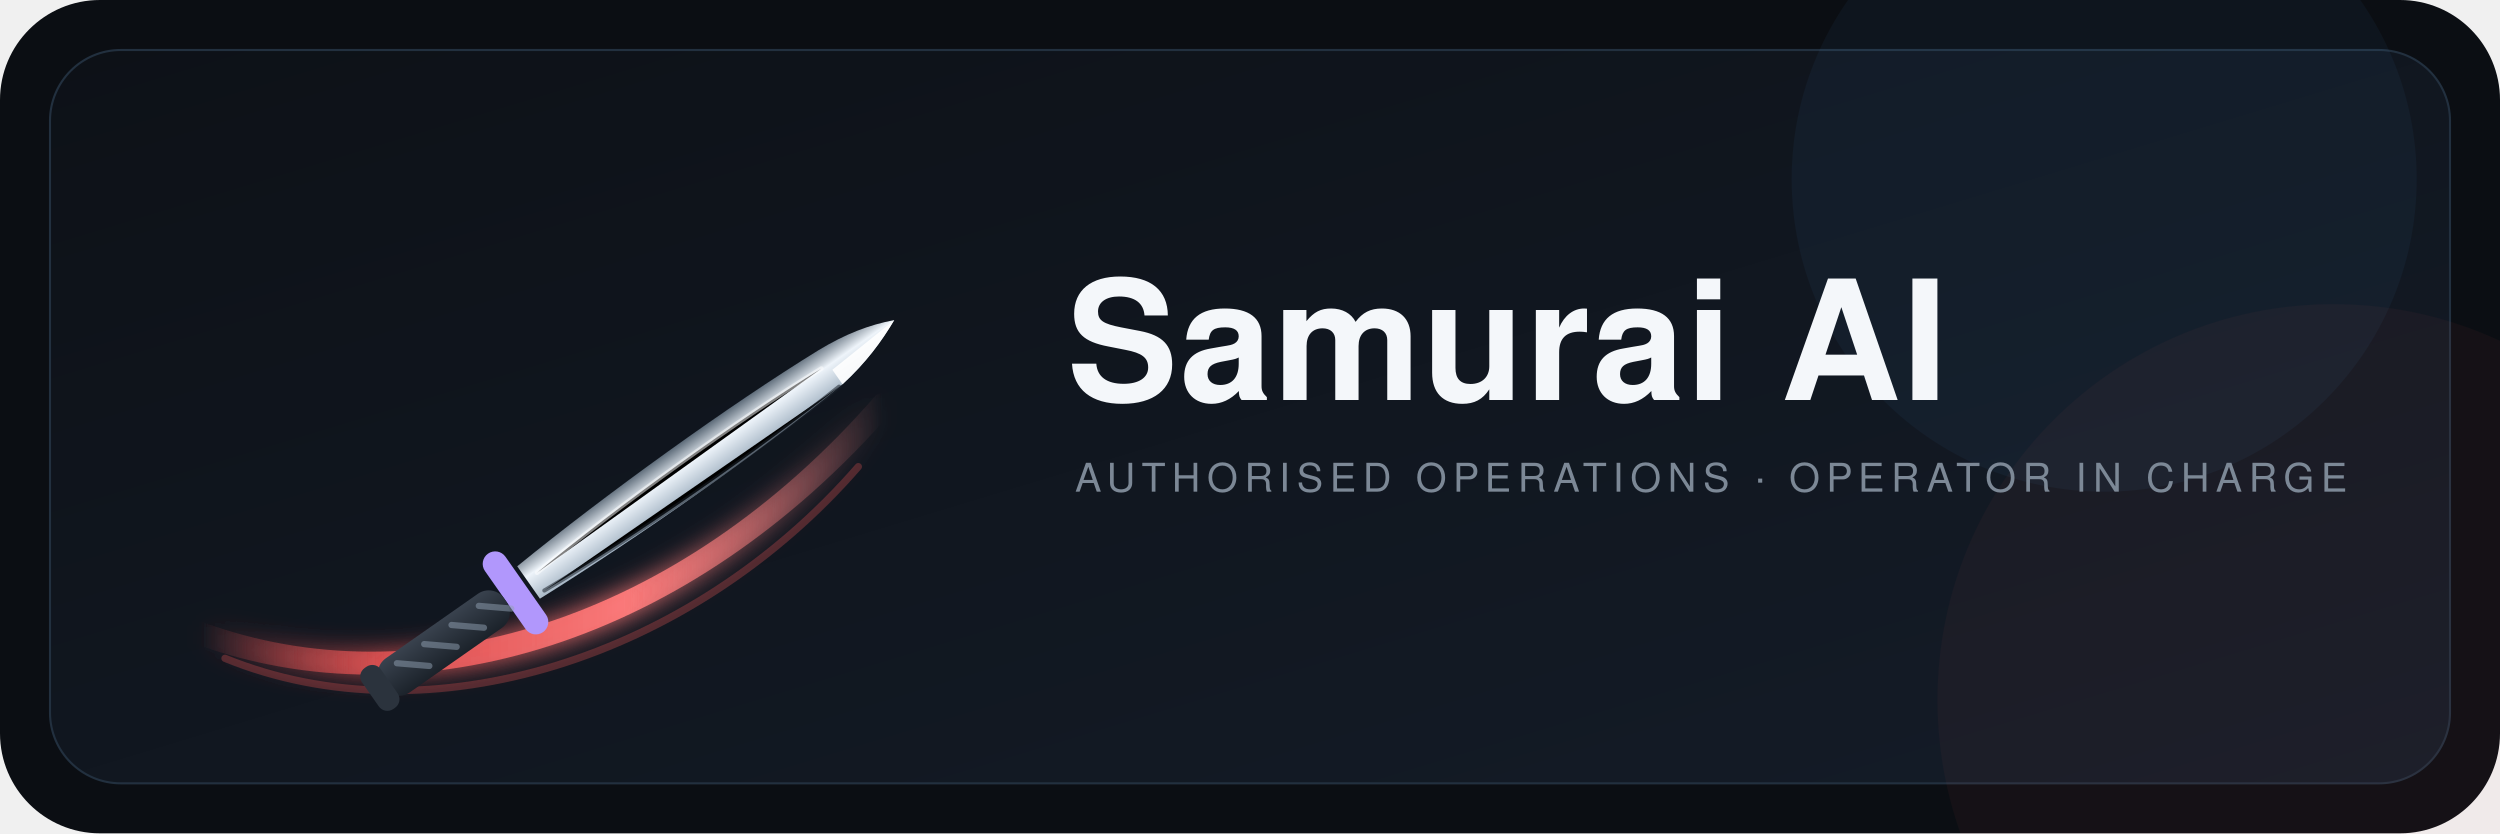
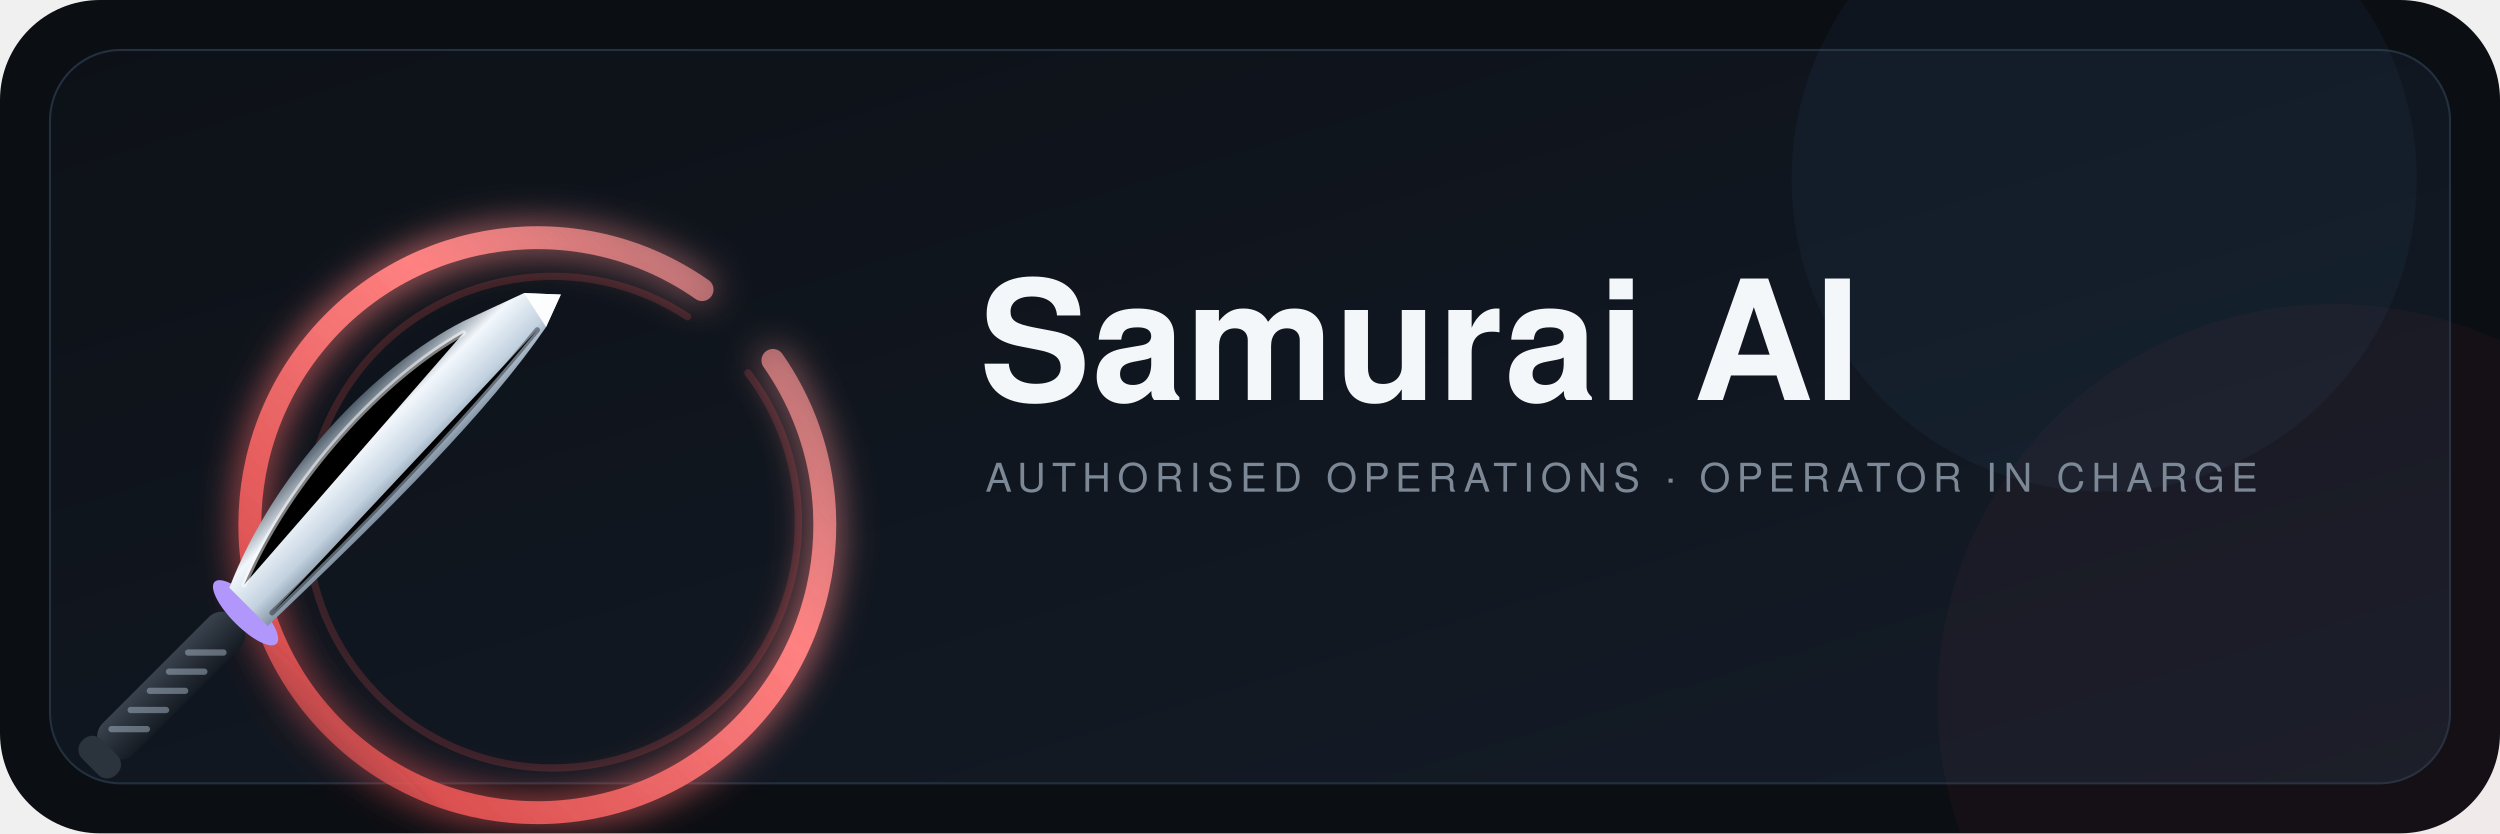
<svg xmlns="http://www.w3.org/2000/svg" width="1200" height="400" viewBox="0 0 1200 400" role="img" aria-labelledby="title description">
  <defs>
    <linearGradient id="panel" x1="0" y1="0" x2="1" y2="1">
      <stop offset="0" stop-color="#0D1117" />
      <stop offset="1" stop-color="#141C28" />
    </linearGradient>
    <linearGradient id="steel" x1="0" y1="0" x2="0" y2="1">
-       <stop offset="0" stop-color="#5C6A78" />
-       <stop offset="0.42" stop-color="#EEF4FA" />
-       <stop offset="1" stop-color="#9FB0C0" />
-     </linearGradient>
-     <linearGradient id="arc" x1="0" y1="0" x2="1" y2="0">
-       <stop offset="0" stop-color="#E85454" stop-opacity="0" />
-       <stop offset="0.28" stop-color="#E85454" stop-opacity="0.85" />
-       <stop offset="0.62" stop-color="#FF7A7A" stop-opacity="0.95" />
-       <stop offset="1" stop-color="#FF8A8A" stop-opacity="0" />
+       <stop offset="0" stop-color="#4C5A68" />
+       <stop offset="0.38" stop-color="#F2F7FC" />
+       <stop offset="0.75" stop-color="#C3D2E0" />
+       <stop offset="1" stop-color="#7E8E9E" />
    </linearGradient>
    <linearGradient id="hilt" x1="0" y1="0" x2="0" y2="1">
      <stop offset="0" stop-color="#39424E" />
-       <stop offset="1" stop-color="#1B222A" />
+       <stop offset="1" stop-color="#151B22" />
    </linearGradient>
-     <filter id="glow" x="-40%" y="-40%" width="180%" height="180%">
-       <feGaussianBlur stdDeviation="6" result="blur" />
+     <linearGradient id="cut" x1="0" y1="1" x2="1" y2="0">
+       <stop offset="0" stop-color="#E85454" stop-opacity="0" />
+       <stop offset="0.18" stop-color="#E85454" stop-opacity="0.9" />
+       <stop offset="0.62" stop-color="#FF8181" stop-opacity="1" />
+       <stop offset="0.9" stop-color="#FF9A9A" stop-opacity="0.55" />
+       <stop offset="1" stop-color="#FF9A9A" stop-opacity="0" />
+     </linearGradient>
+     <filter id="glow" x="-30%" y="-30%" width="160%" height="160%">
+       <feGaussianBlur stdDeviation="9" result="blur" />
      <feMerge>
        <feMergeNode in="blur" />
        <feMergeNode in="SourceGraphic" />
      </feMerge>
    </filter>
  </defs>
  <rect width="1200" height="400" rx="48" fill="#0B0E13" />
  <rect x="24" y="24" width="1152" height="352" rx="34" fill="url(#panel)" stroke="#22303F" />
  <circle cx="1010" cy="86" r="150" fill="#4FA8FF" opacity="0.05" />
-   <circle cx="1120" cy="336" r="190" fill="#E85454" opacity="0.045" />
-   <g transform="translate(88 54)">
-     <path d="M8 250 C112 288 240 250 336 140" fill="none" stroke="url(#arc)" stroke-width="11" stroke-linecap="round" filter="url(#glow)" />
-     <path d="M20 262 C118 302 244 262 324 170" fill="none" stroke="#E85454" stroke-opacity="0.3" stroke-width="3.5" stroke-linecap="round" />
-     <g transform="translate(166 226) rotate(-35)">
-       <path d="M0 -10 C55 -14 128 -15 178 -12 C193 -11 205 -8 216 -3 C205 2 193 6 178 8 C128 12 55 12 0 9 Z" fill="url(#steel)" />
-       <path d="M216 -3 C205 2 193 6 178 8 L178 -0.5 Z" fill="#FFFFFF" opacity="0.9" />
-       <path d="M6 -2 C55 -6 128 -7 174 -4" stroke="#FFFFFF" stroke-opacity="0.5" stroke-width="2.2" stroke-linecap="round" />
-       <path d="M4 7 C55 11 128 11 176 8" stroke="#1B222A" stroke-opacity="0.55" stroke-width="2" stroke-linecap="round" />
-       <rect x="-14" y="-23" width="12" height="46" rx="6" fill="#B197FC" />
-       <rect x="-86" y="-10" width="72" height="20" rx="9" fill="url(#hilt)" />
-       <g stroke="#93A3B4" stroke-opacity="0.5" stroke-width="3" stroke-linecap="round">
-         <path d="M-74 -5 L-62 5" />
-         <path d="M-58 -5 L-46 5" />
-         <path d="M-42 -5 L-30 5" />
-         <path d="M-26 -5 L-14 5" />
+   <circle cx="1120" cy="336" r="190" fill="#E85454" opacity="0.04" />
+   <g transform="translate(56 42)">
+     <path d="M315 131 A138 138 0 1 1 281 97" fill="none" stroke="url(#cut)" stroke-width="11" stroke-linecap="round" filter="url(#glow)" />
+     <path d="M303 137 A118 118 0 1 1 274 110" fill="none" stroke="#E85454" stroke-opacity="0.2" stroke-width="3.5" stroke-linecap="round" />
+     <g transform="translate(64 250) rotate(-45)">
+       <rect x="-98" y="-11" width="90" height="21" rx="9" fill="url(#hilt)" />
+       <g stroke="#A6B6C6" stroke-opacity="0.5" stroke-width="3" stroke-linecap="round">
+         <path d="M-88 -6 L-76 6" />
+         <path d="M-75 -6 L-63 6" />
+         <path d="M-62 -6 L-50 6" />
+         <path d="M-49 -6 L-37 6" />
+         <path d="M-36 -6 L-24 6" />
      </g>
-       <rect x="-93" y="-12" width="11" height="24" rx="5" fill="#2B333D" />
+       <rect x="-108" y="-12" width="13" height="23" rx="6" fill="#2B333D" />
+       <ellipse cx="-3" cy="0" rx="7" ry="21" fill="#B197FC" />
+       <path d="M0 -14 C54 -38 124 -40 170 -25 L200 -14 L212 -1 L196 5 C148 14 82 14 0 12 Z" fill="url(#steel)" />
+       <path d="M200 -14 L212 -1 L196 5 Z" fill="#FFFFFF" opacity="0.95" />
+       <path d="M6 -10 C58 -31 124 -33 166 -21" stroke="#FFFFFF" stroke-opacity="0.5" stroke-width="2.6" stroke-linecap="round" />
+       <path d="M6 9 C64 10 130 9 192 3" stroke="#0B0E13" stroke-opacity="0.4" stroke-width="2.6" stroke-linecap="round" />
    </g>
  </g>
-   <text x="512" y="192" font-family="Helvetica Neue, Helvetica, Arial, sans-serif" font-size="80" font-weight="700" letter-spacing="0.5" fill="#F4F7FA">Samurai AI</text>
-   <text x="516" y="236" font-family="Helvetica Neue, Helvetica, Arial, sans-serif" font-size="19" letter-spacing="3.2" fill="#7C8896">AUTHORISED OPERATIONS · OPERATOR IN CHARGE</text>
+   <text x="470" y="192" font-family="Helvetica Neue, Helvetica, Arial, sans-serif" font-size="80" font-weight="700" letter-spacing="0.5" fill="#F4F7FA">Samurai AI</text>
+   <text x="473" y="236" font-family="Helvetica Neue, Helvetica, Arial, sans-serif" font-size="19" letter-spacing="3.2" fill="#7C8896">AUTHORISED OPERATIONS · OPERATOR IN CHARGE</text>
</svg>
